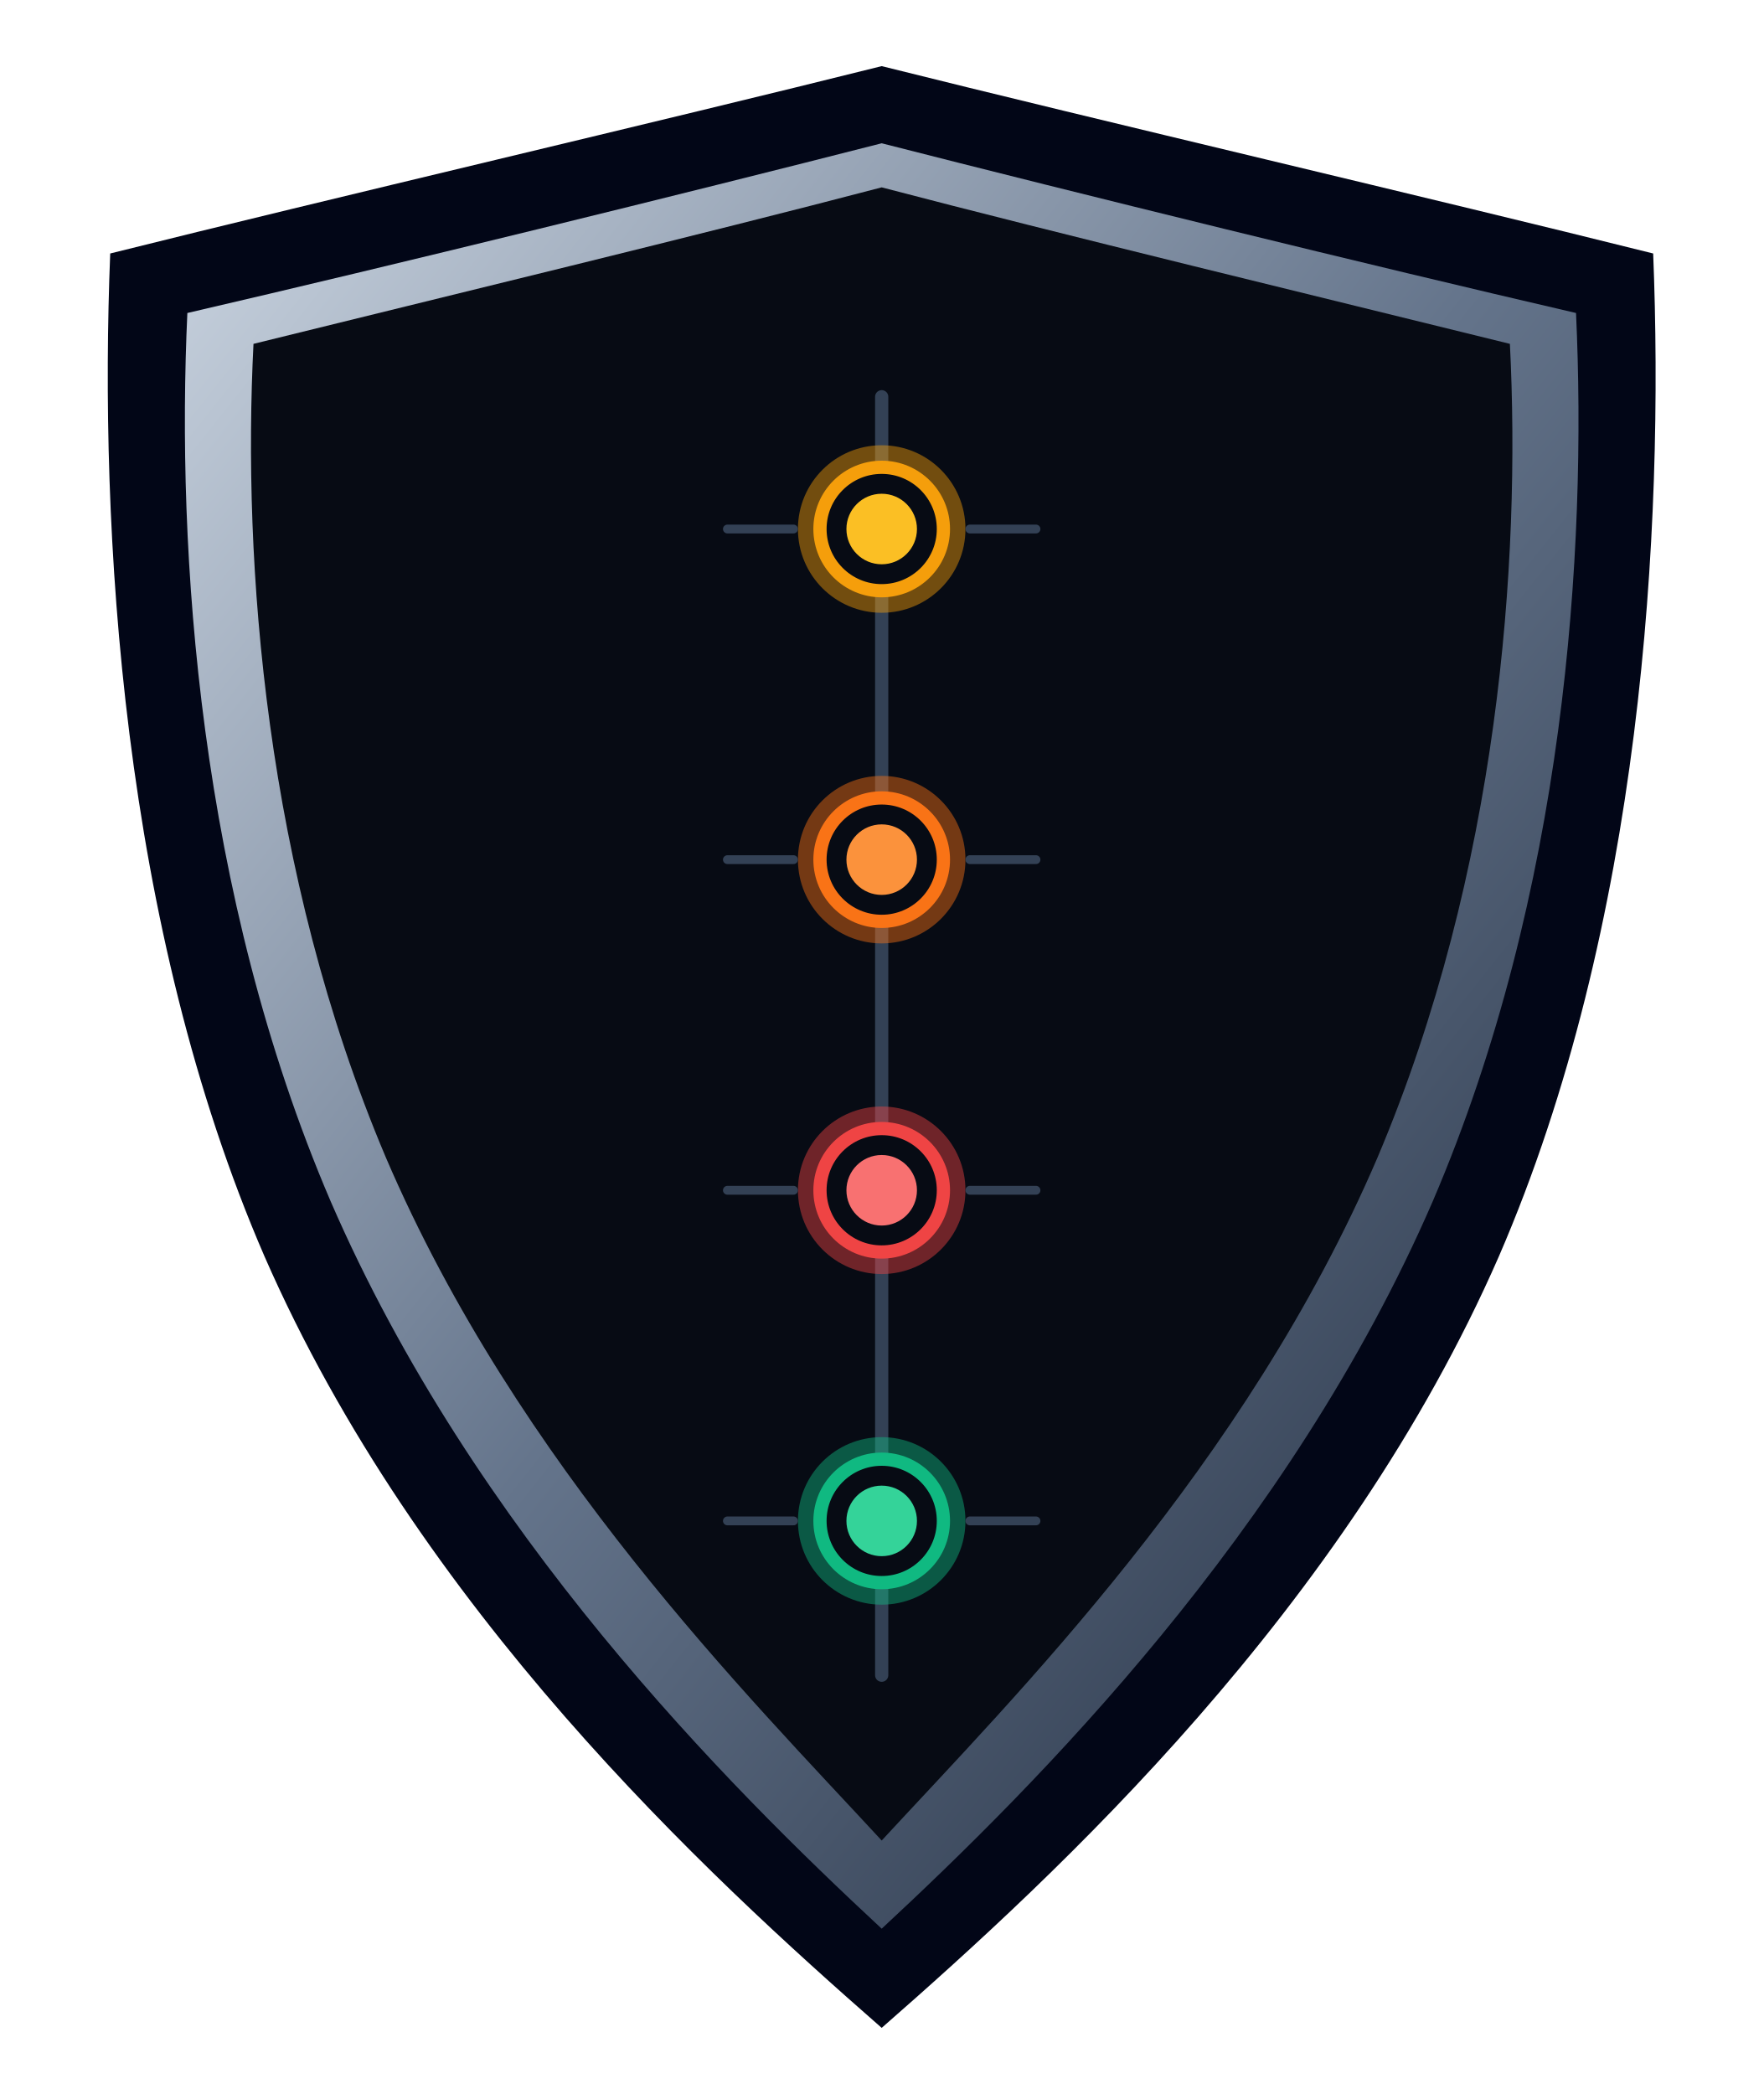
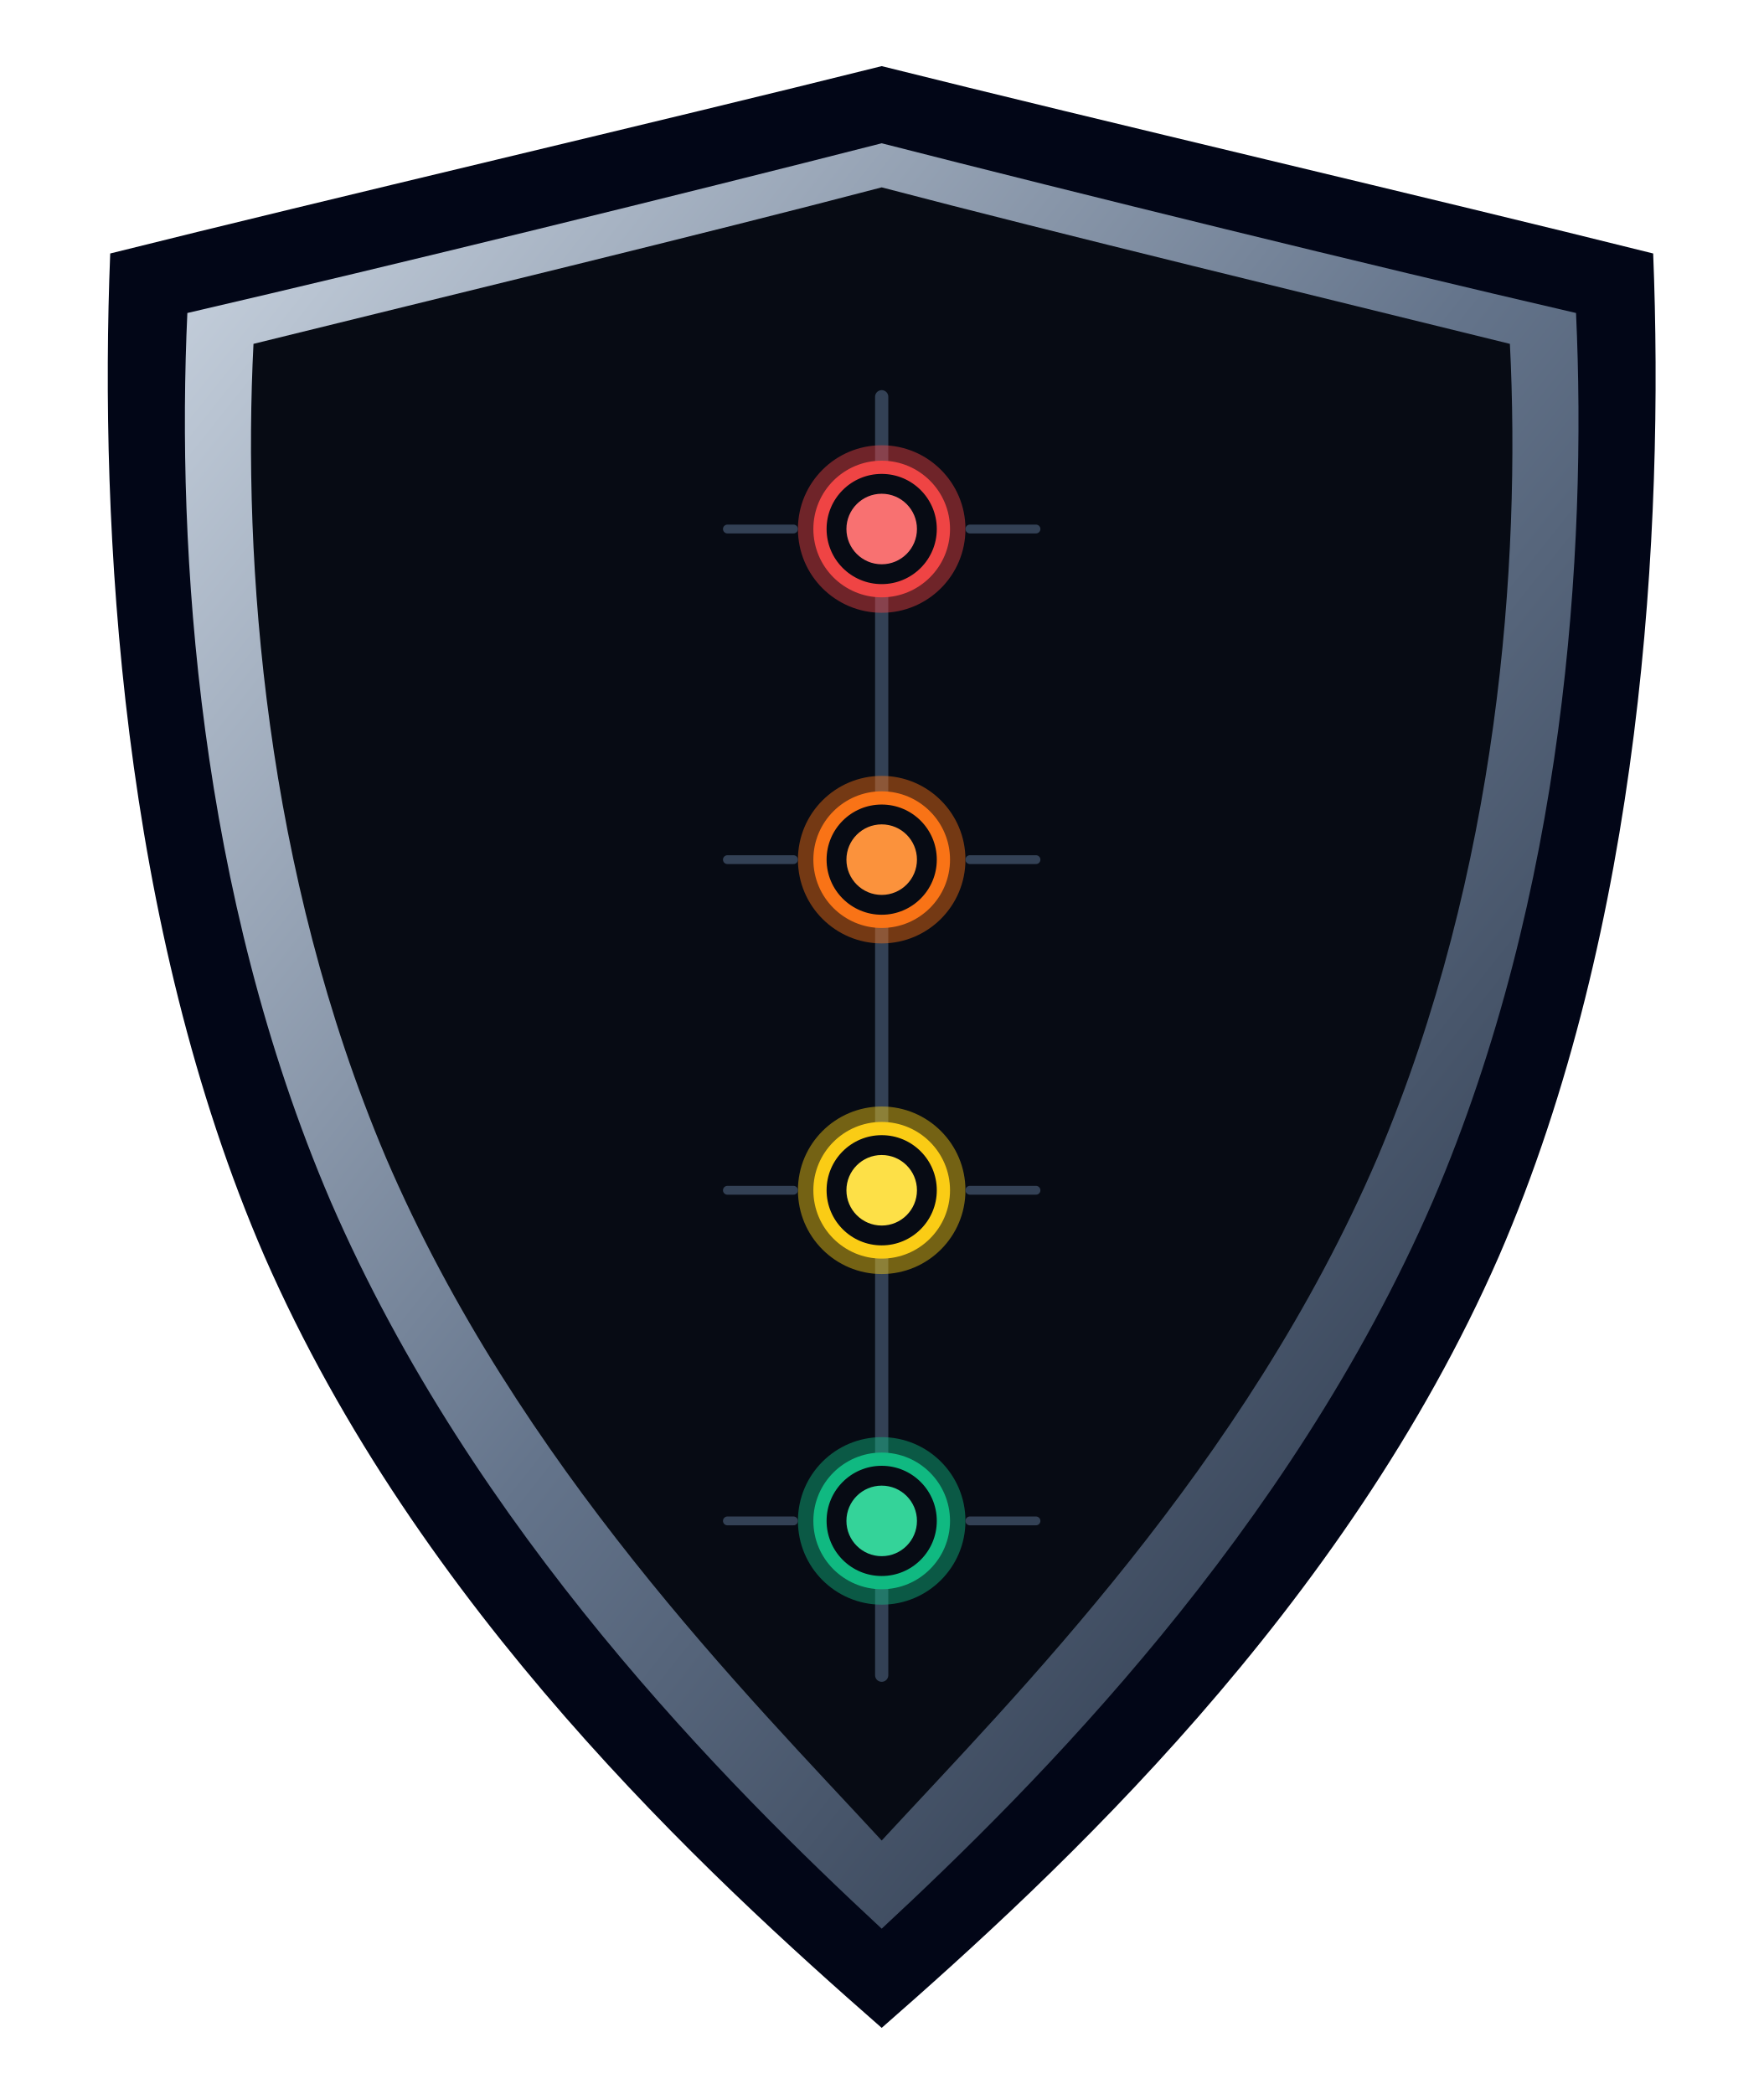
<svg xmlns="http://www.w3.org/2000/svg" viewBox="0 0 800 950" width="800" height="950" fill="none">
  <defs>
    <filter id="glow-dark" x="-20%" y="-20%" width="140%" height="140%">
      <feGaussianBlur stdDeviation="8" result="blur" />
      <feComposite in="SourceGraphic" in2="blur" operator="over" />
    </filter>
    <linearGradient id="shield-rim-dark" x1="0%" y1="0%" x2="100%" y2="100%">
      <stop offset="0%" stop-color="#cbd5e1" />
      <stop offset="50%" stop-color="#64748b" />
      <stop offset="100%" stop-color="#1e293b" />
    </linearGradient>
  </defs>
  <path d="M 400 30 C 500 55, 650 90, 750 115 C 755 240, 745 420, 680 570 C 610 730, 480 850, 400 920 C 320 850, 190 730, 120 570 C 55 420, 45 240, 50 115 C 150 90, 300 55, 400 30 Z" fill="#020617" />
  <path d="M 400 65 C 490 88, 620 120, 715 142 C 720 250, 710 405, 650 545 C 585 695, 470 810, 400 875 C 330 810, 215 695, 150 545 C 90 405, 80 250, 85 142 C 180 120, 310 88, 400 65 Z" fill="url(#shield-rim-dark)" />
  <path d="M 400 85 C 480 106, 600 135, 685 156 C 690 255, 680 395, 625 525 C 565 665, 460 770, 400 835 C 340 770, 235 665, 175 525 C 120 395, 110 255, 115 156 C 200 135, 320 106, 400 85 Z" fill="#070b14" />
  <line x1="400" y1="180" x2="400" y2="760" stroke="#334155" stroke-width="6" stroke-linecap="round" stroke-dasharray="none" />
  <g class="timeline-node">
-     <circle cx="400" cy="240" r="38" fill="rgba(245, 158, 11, 0.45)" />
-     <circle cx="400" cy="240" r="28" fill="#070b14" stroke="#f59e0b" stroke-width="6" />
-     <circle cx="400" cy="240" r="16" fill="#fbbf24" />
+     <circle cx="400" cy="240" r="38" fill="rgba(239, 68, 68, 0.45)" />
+     <circle cx="400" cy="240" r="28" fill="#070b14" stroke="#ef4444" stroke-width="6" />
+     <circle cx="400" cy="240" r="16" fill="#f87171" />
    <line x1="330" y1="240" x2="360" y2="240" stroke="#334155" stroke-width="4" stroke-linecap="round" />
    <line x1="440" y1="240" x2="470" y2="240" stroke="#334155" stroke-width="4" stroke-linecap="round" />
  </g>
  <g class="timeline-node">
    <circle cx="400" cy="390" r="38" fill="rgba(249, 115, 22, 0.45)" />
    <circle cx="400" cy="390" r="28" fill="#070b14" stroke="#f97316" stroke-width="6" />
    <circle cx="400" cy="390" r="16" fill="#fb923c" />
    <line x1="330" y1="390" x2="360" y2="390" stroke="#334155" stroke-width="4" stroke-linecap="round" />
    <line x1="440" y1="390" x2="470" y2="390" stroke="#334155" stroke-width="4" stroke-linecap="round" />
  </g>
  <g class="timeline-node">
-     <circle cx="400" cy="540" r="38" fill="rgba(239, 68, 68, 0.45)" />
-     <circle cx="400" cy="540" r="28" fill="#070b14" stroke="#ef4444" stroke-width="6" />
-     <circle cx="400" cy="540" r="16" fill="#f87171" />
+     <circle cx="400" cy="540" r="38" fill="rgba(250, 204, 21, 0.45)" />
+     <circle cx="400" cy="540" r="28" fill="#070b14" stroke="#facc15" stroke-width="6" />
+     <circle cx="400" cy="540" r="16" fill="#fde047" />
    <line x1="330" y1="540" x2="360" y2="540" stroke="#334155" stroke-width="4" stroke-linecap="round" />
    <line x1="440" y1="540" x2="470" y2="540" stroke="#334155" stroke-width="4" stroke-linecap="round" />
  </g>
  <g class="timeline-node">
    <circle cx="400" cy="690" r="38" fill="rgba(16, 185, 129, 0.45)" />
    <circle cx="400" cy="690" r="28" fill="#070b14" stroke="#10b981" stroke-width="6" />
    <circle cx="400" cy="690" r="16" fill="#34d399" />
    <line x1="330" y1="690" x2="360" y2="690" stroke="#334155" stroke-width="4" stroke-linecap="round" />
    <line x1="440" y1="690" x2="470" y2="690" stroke="#334155" stroke-width="4" stroke-linecap="round" />
  </g>
</svg>
